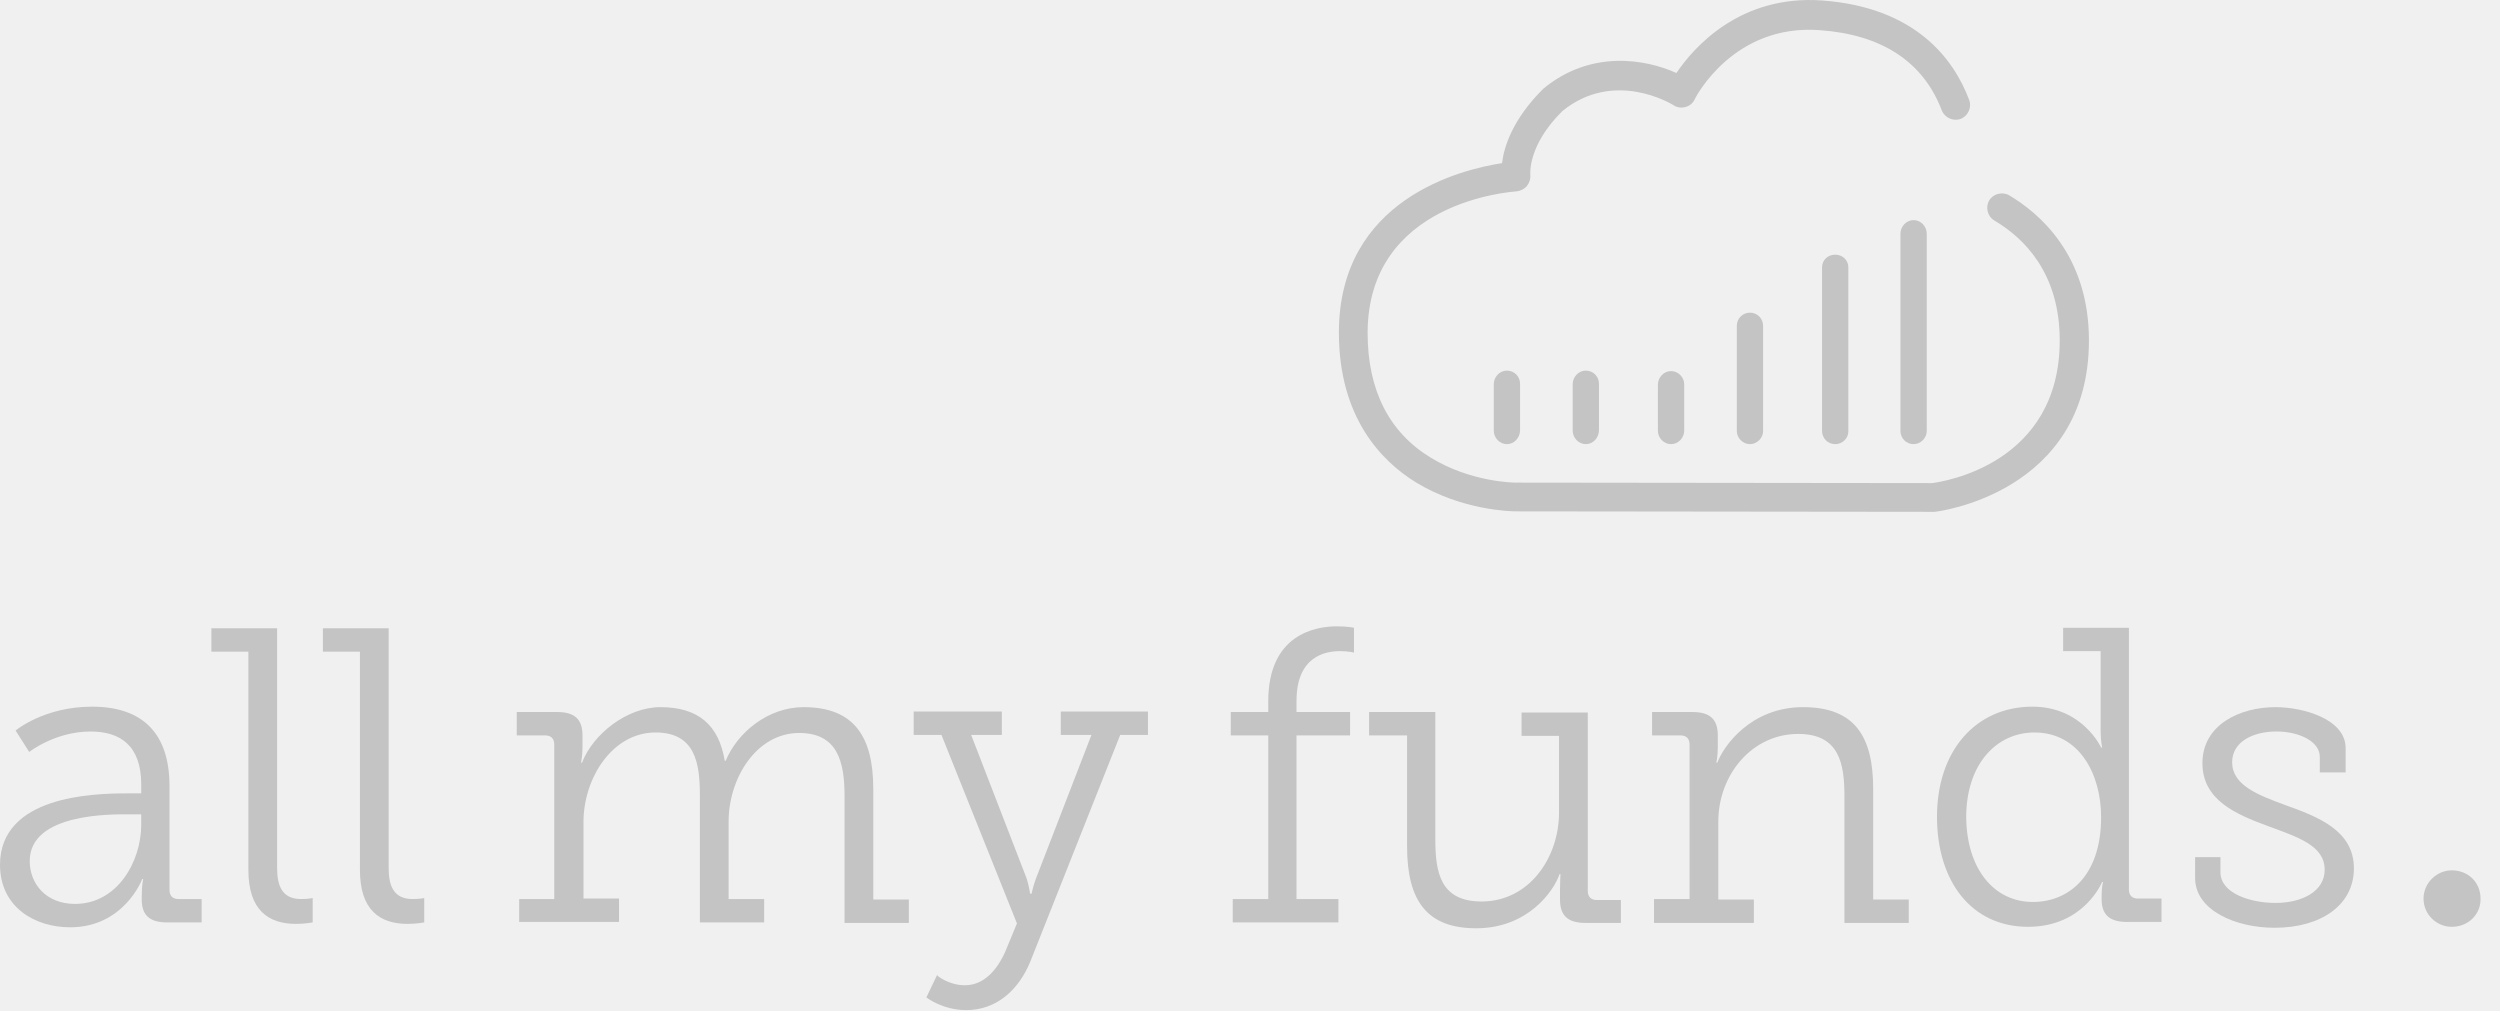
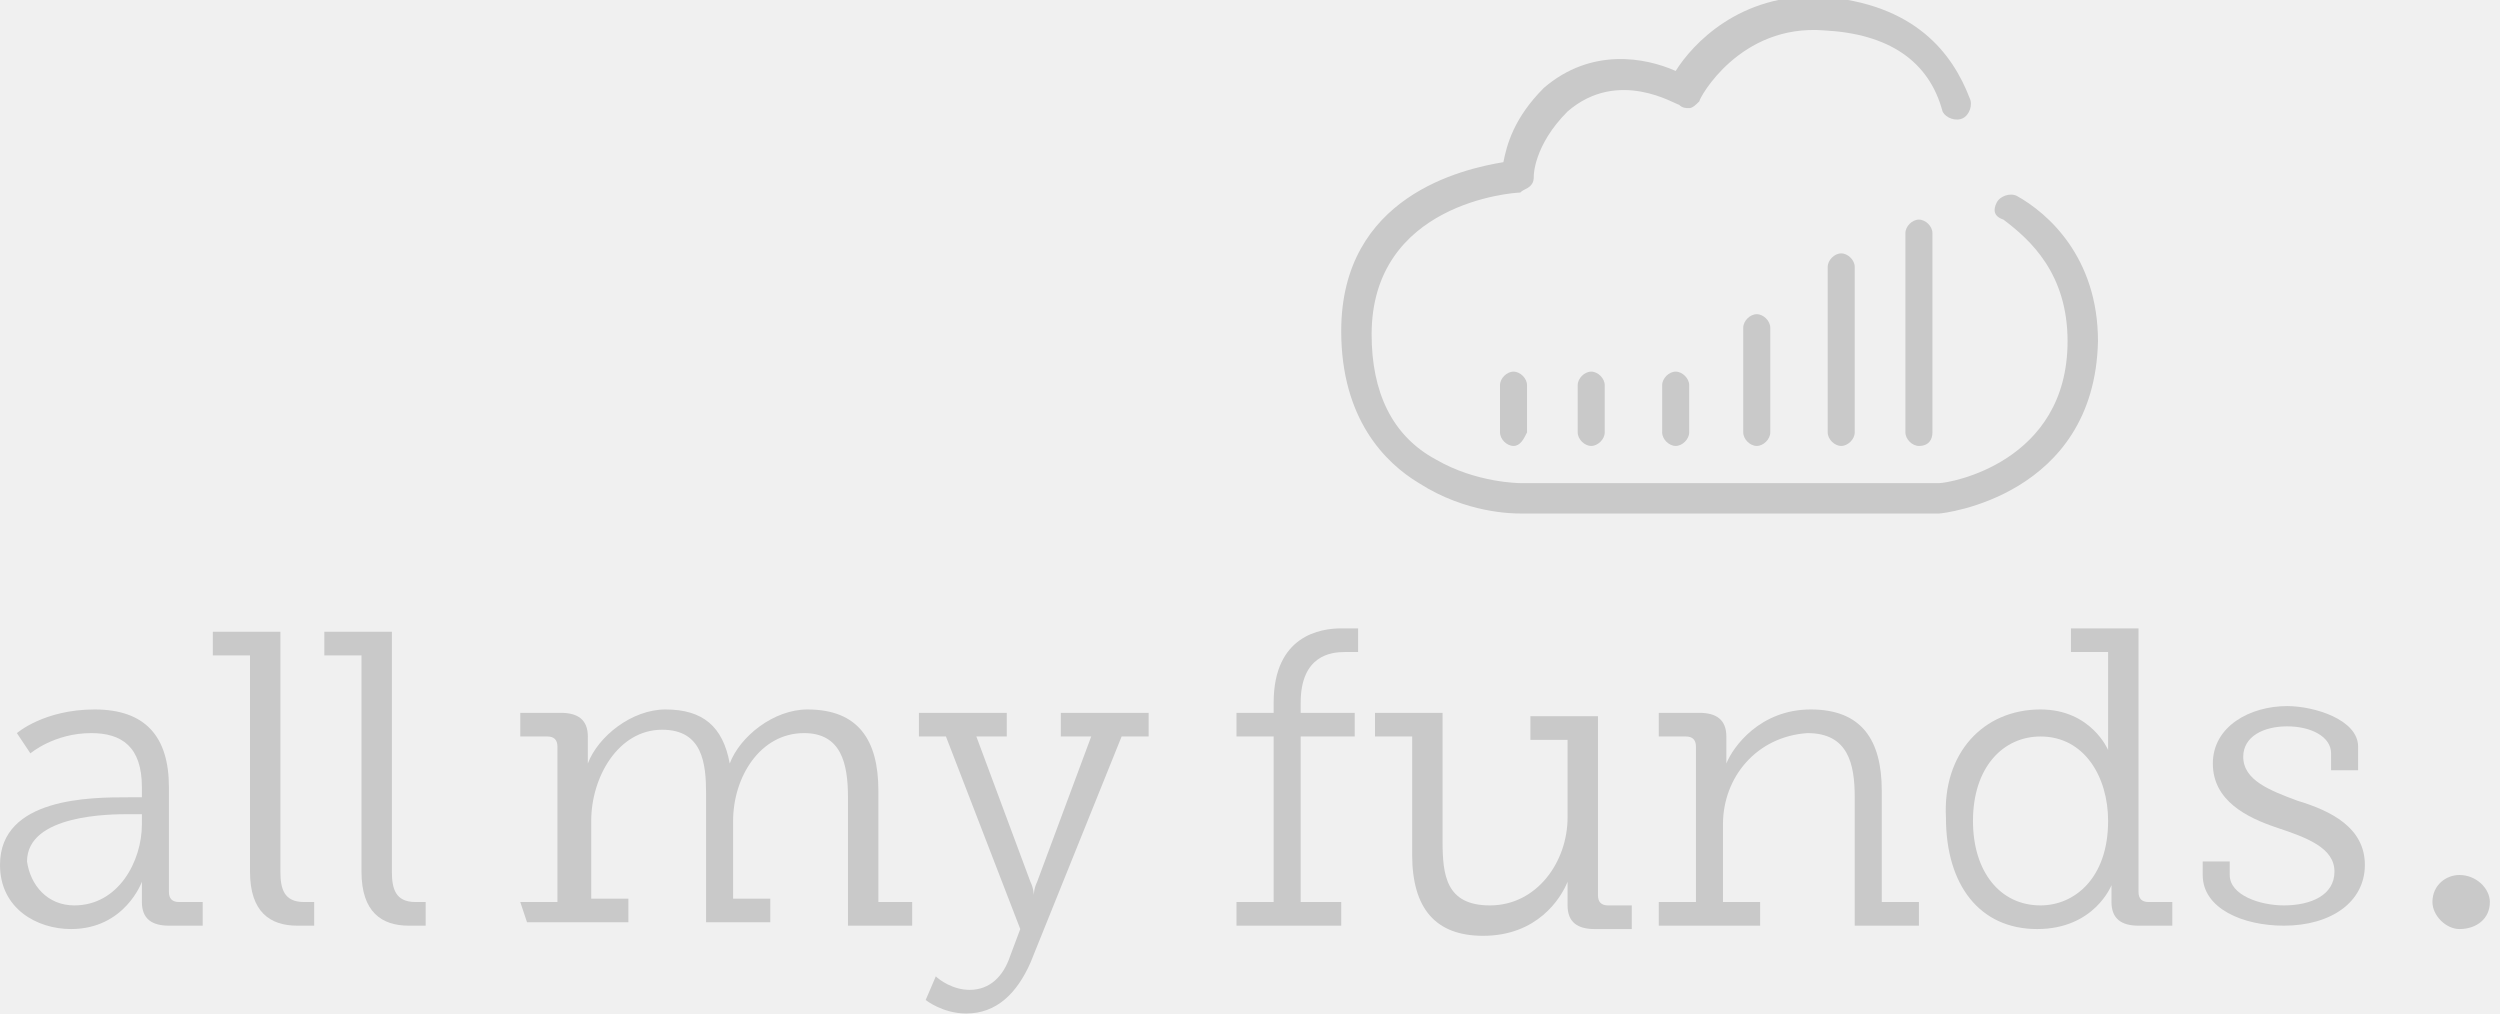
- <svg xmlns="http://www.w3.org/2000/svg" width="99" height="40" viewBox="0 0 99 40" fill="none">
-   <path d="M76.569 20.269L60.04 20.25C59.828 20.25 57.9 20.211 56.087 19.112C54.698 18.263 53.02 16.527 53.02 13.171C53.02 7.887 57.861 6.71 59.481 6.46C59.558 5.804 59.905 4.724 61.082 3.547C61.101 3.528 61.101 3.528 61.12 3.509C62.991 1.966 65.151 2.332 66.386 2.891C67.061 1.889 68.893 -0.214 72.153 0.018C75.837 0.288 77.36 2.313 77.977 3.952C78.093 4.242 77.939 4.589 77.65 4.704C77.36 4.82 77.013 4.666 76.897 4.377C76.164 2.448 74.525 1.368 72.056 1.194C68.662 0.943 67.157 3.817 67.1 3.952C67.022 4.107 66.887 4.203 66.733 4.242C66.579 4.28 66.405 4.261 66.27 4.164C66.174 4.107 63.917 2.737 61.873 4.396C60.503 5.746 60.6 6.865 60.6 6.922C60.619 7.077 60.561 7.25 60.465 7.366C60.368 7.482 60.214 7.559 60.06 7.578C59.828 7.597 54.158 7.983 54.158 13.191C54.158 15.447 55.007 17.125 56.665 18.128C58.247 19.093 59.944 19.112 60.021 19.112L76.512 19.131C76.955 19.073 81.565 18.379 81.565 13.48C81.565 10.818 80.157 9.43 78.98 8.735C78.71 8.581 78.614 8.215 78.768 7.945C78.922 7.675 79.289 7.578 79.559 7.732C80.735 8.427 82.722 10.085 82.722 13.48C82.722 19.555 76.666 20.269 76.608 20.269C76.608 20.269 76.589 20.269 76.569 20.269Z" fill="#C4C4C4" />
-   <path d="M59.674 17.588C59.385 17.588 59.153 17.338 59.153 17.048V15.216C59.153 14.927 59.385 14.676 59.674 14.676C59.963 14.676 60.195 14.907 60.195 15.197V17.029C60.195 17.338 59.963 17.588 59.674 17.588Z" fill="#C4C4C4" />
-   <path d="M62.799 17.588C62.509 17.588 62.278 17.338 62.278 17.048V15.216C62.278 14.927 62.509 14.676 62.799 14.676C63.088 14.676 63.319 14.907 63.319 15.197V17.029C63.319 17.338 63.088 17.588 62.799 17.588Z" fill="#C4C4C4" />
-   <path d="M66.174 17.588C65.885 17.588 65.653 17.337 65.653 17.067V15.235C65.653 14.946 65.885 14.695 66.174 14.695C66.463 14.695 66.695 14.946 66.695 15.216V17.048C66.695 17.337 66.463 17.588 66.174 17.588Z" fill="#C4C4C4" />
-   <path d="M69.298 17.588C69.009 17.588 68.778 17.338 68.778 17.068V12.902C68.778 12.612 69.009 12.381 69.298 12.381C69.588 12.381 69.819 12.612 69.819 12.902V17.068C69.819 17.357 69.568 17.588 69.298 17.588Z" fill="#C4C4C4" />
-   <path d="M72.674 17.588C72.384 17.588 72.153 17.357 72.153 17.067V10.587C72.153 10.298 72.384 10.085 72.674 10.085C72.963 10.085 73.194 10.298 73.194 10.587V17.087C73.194 17.357 72.963 17.588 72.674 17.588Z" fill="#C4C4C4" />
-   <path d="M75.779 17.588C75.489 17.588 75.258 17.357 75.258 17.068V9.256C75.258 8.967 75.489 8.716 75.779 8.716C76.068 8.716 76.299 8.967 76.299 9.256V17.068C76.299 17.338 76.068 17.588 75.779 17.588Z" fill="#C4C4C4" />
-   <path d="M5.053 31.417H5.593V31.07C5.593 29.508 4.745 28.968 3.587 28.968C2.179 28.968 1.157 29.778 1.157 29.778L0.617 28.929C0.617 28.929 1.736 27.984 3.645 27.984C5.67 27.984 6.712 29.064 6.712 31.128V35.236C6.712 35.487 6.847 35.603 7.078 35.603H7.985V36.528H6.615C5.902 36.528 5.613 36.22 5.613 35.622V35.468C5.613 35.063 5.67 34.812 5.67 34.812H5.632C5.632 34.812 4.918 36.721 2.777 36.721C1.408 36.721 0 35.95 0 34.233C0.019 31.533 3.626 31.417 5.053 31.417ZM2.97 35.795C4.648 35.795 5.593 34.117 5.593 32.652V32.247H5.111C4.436 32.247 1.177 32.189 1.177 34.098C1.177 34.986 1.813 35.795 2.97 35.795Z" fill="#C4C4C4" />
-   <path d="M9.856 25.805H8.371V24.879H10.974V34.368C10.974 35.043 11.148 35.602 11.919 35.602C12.209 35.602 12.382 35.564 12.382 35.564V36.528C12.382 36.528 12.074 36.586 11.726 36.586C10.627 36.586 9.836 36.046 9.836 34.445V25.805H9.856Z" fill="#C4C4C4" />
-   <path d="M14.272 25.805H12.787V24.879H15.391V34.368C15.391 35.043 15.565 35.602 16.336 35.602C16.625 35.602 16.799 35.564 16.799 35.564V36.528C16.799 36.528 16.49 36.586 16.143 36.586C15.044 36.586 14.253 36.046 14.253 34.445V25.805H14.272Z" fill="#C4C4C4" />
-   <path d="M20.541 35.602H21.949V29.489C21.949 29.238 21.814 29.122 21.582 29.122H20.463V28.196H22.064C22.759 28.196 23.067 28.486 23.067 29.122V29.604C23.067 29.932 23.009 30.202 23.009 30.202H23.048C23.472 29.084 24.822 28.003 26.153 28.003C27.657 28.003 28.468 28.717 28.699 30.125H28.738C29.201 29.006 30.416 28.003 31.823 28.003C33.829 28.003 34.582 29.18 34.582 31.244V35.622H35.99V36.548H33.444V31.514C33.444 30.144 33.154 29.026 31.65 29.026C29.953 29.026 28.853 30.819 28.853 32.536V35.602H30.261V36.528H27.715V31.494C27.715 30.241 27.542 29.006 25.96 29.006C24.244 29.006 23.106 30.819 23.106 32.555V35.583H24.514V36.509H20.56V35.602H20.541Z" fill="#C4C4C4" />
-   <path d="M38.208 39.016C38.96 39.016 39.48 38.419 39.808 37.686L40.271 36.567L37.282 29.103H36.182V28.177H39.673V29.103H38.458L40.657 34.792C40.753 35.101 40.792 35.39 40.792 35.39H40.85C40.85 35.39 40.908 35.101 41.023 34.792L43.222 29.103H42.007V28.177H45.459V29.103H44.36L40.811 38.052C40.329 39.248 39.423 40 38.265 40C37.32 40 36.684 39.498 36.684 39.498L37.108 38.611C37.089 38.631 37.571 39.016 38.208 39.016Z" fill="#C4C4C4" />
-   <path d="M48.816 35.602H50.223V29.122H48.738V28.196H50.223V27.772C50.223 25.13 52.075 24.802 52.943 24.802C53.367 24.802 53.618 24.86 53.618 24.86V25.843C53.618 25.843 53.406 25.785 53.059 25.785C52.499 25.785 51.342 25.978 51.342 27.753V28.196H53.464V29.122H51.342V35.602H53.001V36.528H48.816V35.602Z" fill="#C4C4C4" />
-   <path d="M55.72 29.122H54.216V28.196H56.839V33.23C56.839 34.542 57.032 35.699 58.671 35.699C60.542 35.699 61.738 33.982 61.738 32.169V29.141H60.253V28.215H62.876V35.275C62.876 35.525 63.011 35.641 63.242 35.641H64.187V36.547H62.779C62.085 36.547 61.776 36.258 61.776 35.622V35.217C61.776 34.889 61.796 34.619 61.796 34.619H61.757C61.545 35.255 60.523 36.76 58.459 36.76C56.53 36.76 55.72 35.699 55.72 33.519V29.122Z" fill="#C4C4C4" />
-   <path d="M65.499 35.602H66.907V29.489C66.907 29.238 66.772 29.122 66.54 29.122H65.422V28.196H67.022C67.717 28.196 68.025 28.486 68.025 29.122V29.604C68.025 29.932 67.968 30.202 67.968 30.202H68.006C68.238 29.566 69.318 28.003 71.401 28.003C73.464 28.003 74.178 29.18 74.178 31.244V35.622H75.586V36.548H73.04V31.533C73.04 30.221 72.828 29.064 71.208 29.064C69.376 29.064 68.045 30.684 68.045 32.536V35.622H69.453V36.548H65.499V35.602Z" fill="#C4C4C4" />
-   <path d="M80.485 27.984C82.472 27.984 83.204 29.604 83.204 29.604H83.243C83.243 29.604 83.185 29.315 83.185 28.948V25.785H81.7V24.86H84.304V35.217C84.304 35.468 84.439 35.583 84.67 35.583H85.596V36.509H84.227C83.513 36.509 83.224 36.2 83.224 35.603V35.448C83.224 35.12 83.281 34.928 83.281 34.928H83.243C83.243 34.928 82.529 36.702 80.311 36.702C78.074 36.702 76.705 34.908 76.705 32.343C76.705 29.72 78.248 27.984 80.485 27.984ZM80.504 35.718C81.893 35.718 83.204 34.715 83.204 32.362C83.204 30.646 82.336 29.006 80.562 29.006C79.077 29.006 77.862 30.241 77.862 32.362C77.881 34.407 78.961 35.718 80.504 35.718Z" fill="#C4C4C4" />
-   <path d="M86.908 33.943H87.93V34.541C87.93 35.39 89.145 35.756 90.109 35.756C91.17 35.756 92.057 35.294 92.057 34.445C92.057 33.48 90.996 33.153 89.801 32.709C88.547 32.246 87.216 31.687 87.216 30.221C87.216 28.697 88.701 28.003 90.109 28.003C91.228 28.003 92.887 28.485 92.887 29.623V30.587H91.864V29.97C91.864 29.353 91.035 28.967 90.148 28.967C89.222 28.967 88.393 29.372 88.393 30.182C88.393 31.089 89.396 31.475 90.495 31.88C91.787 32.343 93.215 32.883 93.215 34.387C93.215 35.834 91.922 36.74 90.071 36.74C88.528 36.74 86.927 36.046 86.927 34.773V33.943H86.908Z" fill="#C4C4C4" />
-   <path d="M97.091 36.702C96.493 36.702 95.972 36.22 95.972 35.583C95.972 34.966 96.493 34.465 97.091 34.465C97.747 34.465 98.229 34.947 98.229 35.583C98.248 36.2 97.747 36.702 97.091 36.702Z" fill="#C4C4C4" />
+ <svg xmlns="http://www.w3.org/2000/svg" width="74" height="30" viewBox="0 0 74 30" fill="none">
+   <g clip-path="url(#clip0)">
+     <path d="M57.4 15.2H45C44.8 15.2 43.4 15.2 42 14.3C41 13.7 39.7 12.4 39.7 9.8C39.7 5.8 43.3 5 44.5 4.8C44.6 4.3 44.8 3.5 45.7 2.6C47.1 1.4 48.7 1.7 49.6 2.1C50.1 1.3 51.5 -0.2 53.9 -0.1C56.7 0.1 57.8 1.6 58.3 2.9C58.4 3.1 58.3 3.4 58.1 3.5C57.9 3.6 57.6 3.5 57.5 3.3C57.1 1.8 55.9 1 54 0.9C51.5 0.7 50.3 2.9 50.3 3C50.2 3.1 50.1 3.2 50 3.2C49.9 3.2 49.8 3.2 49.7 3.1C49.6 3.1 47.9 2 46.4 3.3C45.4 4.3 45.4 5.2 45.4 5.2C45.4 5.3 45.4 5.4 45.3 5.5C45.2 5.6 45.1 5.6 45 5.7C44.8 5.7 40.6 6 40.6 9.9C40.6 11.6 41.2 12.9 42.5 13.6C43.7 14.3 45 14.3 45 14.3H57.4C57.7 14.3 61.2 13.7 61.2 10.1C61.2 8.1 60.1 7.1 59.3 6.5C59 6.4 59 6.2 59.1 6C59.2 5.8 59.5 5.7 59.7 5.8C60.6 6.3 62.1 7.6 62.1 10.1C62 14.7 57.5 15.2 57.4 15.2C57.4 15.2 57.5 15.2 57.4 15.2Z" fill="#c9c9c9" />
+     <path d="M44.8 13.2C44.6 13.2 44.4 13 44.4 12.8V11.4C44.4 11.2 44.6 11 44.8 11C45 11 45.2 11.2 45.2 11.4V12.8C45.1 13 45 13.2 44.8 13.2Z" fill="#c9c9c9" />
+     <path d="M47.1 13.2C46.9 13.2 46.7 13 46.7 12.8V11.4C46.7 11.2 46.9 11 47.1 11C47.3 11 47.5 11.2 47.5 11.4V12.8C47.5 13 47.3 13.2 47.1 13.2Z" fill="#c9c9c9" />
+     <path d="M49.6 13.2C49.4 13.2 49.2 13 49.2 12.8V11.4C49.2 11.2 49.4 11 49.6 11C49.8 11 50 11.2 50 11.4V12.8C50 13 49.8 13.2 49.6 13.2Z" fill="#c9c9c9" />
+     <path d="M52 13.2C51.8 13.2 51.6 13 51.6 12.8V9.7C51.6 9.5 51.8 9.3 52 9.3C52.2 9.3 52.4 9.5 52.4 9.7V12.8C52.4 13 52.2 13.2 52 13.2Z" fill="#c9c9c9" />
+     <path d="M54.5 13.2C54.3 13.2 54.1 13 54.1 12.8V7.9C54.1 7.7 54.3 7.5 54.5 7.5C54.7 7.5 54.9 7.7 54.9 7.9V12.8C54.9 13 54.7 13.2 54.5 13.2Z" fill="#c9c9c9" />
+     <path d="M56.8 13.2C56.6 13.2 56.4 13 56.4 12.8V6.9C56.4 6.7 56.6 6.5 56.8 6.5C57 6.5 57.2 6.7 57.2 6.9V12.8C57.2 13 57.1 13.2 56.8 13.2Z" fill="#c9c9c9" />
+     <path d="M3.8 23.6H4.2V23.3C4.2 22.1 3.6 21.7 2.7 21.7C1.6 21.7 0.9 22.3 0.9 22.3L0.5 21.7C0.5 21.7 1.3 21 2.8 21C4.3 21 5 21.8 5 23.3V26.4C5 26.6 5.1 26.7 5.3 26.7H6V27.4H5C4.5 27.4 4.2 27.2 4.2 26.7V26.6C4.2 26.3 4.2 26.1 4.2 26.1C4.2 26.1 3.7 27.5 2.1 27.5C1.1 27.5 0 26.9 0 25.6C0 23.6 2.7 23.6 3.8 23.6ZM2.2 26.8C3.5 26.8 4.2 25.5 4.2 24.4V24.1H3.8C3.3 24.1 0.8 24.1 0.8 25.5C0.9 26.2 1.4 26.8 2.2 26.8Z" fill="#c9c9c9" />
+     <path d="M7.4 19.4H6.3V18.7H8.3V25.8C8.3 26.3 8.4 26.7 9 26.7C9.2 26.7 9.3 26.7 9.3 26.7V27.4C9.3 27.4 9.1 27.4 8.8 27.4C8 27.4 7.4 27 7.4 25.8V19.4Z" fill="#c9c9c9" />
+     <path d="M10.7 19.4H9.6V18.7H11.6V25.8C11.6 26.3 11.7 26.7 12.3 26.7C12.5 26.7 12.6 26.7 12.6 26.7V27.4C12.6 27.4 12.4 27.4 12.1 27.4C11.3 27.4 10.7 27 10.7 25.8V19.4Z" fill="#c9c9c9" />
+     <path d="M15.4 26.7H16.5V22.1C16.5 21.9 16.4 21.8 16.2 21.8H15.4V21.1H16.6C17.1 21.1 17.4 21.3 17.4 21.8V22.2C17.4 22.4 17.4 22.6 17.4 22.6C17.7 21.8 18.7 21 19.7 21C20.8 21 21.4 21.5 21.6 22.6C21.9 21.8 22.9 21 23.9 21C25.4 21 26 21.9 26 23.4V26.7H27V27.4H25.1V23.6C25.1 22.6 24.9 21.7 23.8 21.7C22.5 21.7 21.7 23 21.7 24.3V26.6H22.8V27.3H20.9V23.5C20.9 22.6 20.8 21.6 19.6 21.6C18.3 21.6 17.5 23 17.5 24.3V26.6H18.6V27.3H15.6L15.4 26.7Z" fill="#c9c9c9" />
+     <path d="M28.7 29.3C29.3 29.3 29.7 28.9 29.9 28.3L30.2 27.5L28 21.8H27.2V21.1H29.8V21.8H28.9L30.5 26.1C30.6 26.3 30.6 26.5 30.6 26.5C30.6 26.5 30.6 26.3 30.7 26.1L32.3 21.8H31.4V21.1H34V21.8H33.2L30.5 28.5C30.1 29.4 29.5 30 28.6 30C27.9 30 27.4 29.6 27.4 29.6L27.7 28.9C27.8 29 28.2 29.3 28.7 29.3Z" fill="#c9c9c9" />
+     <path d="M36.6 26.7H37.7V21.8H36.6V21.1H37.7V20.8C37.7 18.8 39.1 18.6 39.7 18.6C40 18.6 40.2 18.6 40.2 18.6V19.3C40.2 19.3 40 19.3 39.8 19.3C39.4 19.3 38.5 19.4 38.5 20.8V21.1H40.1V21.8H38.5V26.7H39.7V27.4H36.6V26.7V26.7Z" fill="#c9c9c9" />
+     <path d="M41.8 21.8H40.7V21.1H42.7V24.9C42.7 25.9 42.8 26.8 44.1 26.8C45.5 26.8 46.4 25.5 46.4 24.2V21.9H45.3V21.2H47.3V26.5C47.3 26.7 47.4 26.8 47.6 26.8H48.3V27.5H47.2C46.7 27.5 46.4 27.3 46.4 26.8V26.5C46.4 26.3 46.4 26.1 46.4 26.1C46.2 26.6 45.5 27.7 43.9 27.7C42.5 27.7 41.8 26.9 41.8 25.3C41.8 25.3 41.8 21.8 41.8 21.8Z" fill="#c9c9c9" />
+     <path d="M49.1 26.7H50.2V22.1C50.2 21.9 50.1 21.8 49.9 21.8H49.1V21.1H50.3C50.8 21.1 51.1 21.3 51.1 21.8V22.2C51.1 22.4 51.1 22.6 51.1 22.6C51.3 22.1 52.1 21 53.6 21C55.1 21 55.7 21.9 55.7 23.4V26.7H56.8V27.4H54.9V23.6C54.9 22.6 54.7 21.7 53.5 21.7C52 21.8 51 23 51 24.4V26.7H52.1V27.4H49.1V26.7Z" fill="#c9c9c9" />
+     <path d="M60.4 21C61.9 21 62.4 22.2 62.4 22.2C62.4 22.2 62.4 22 62.4 21.7V19.3H61.3V18.6H63.3V26.4C63.3 26.6 63.4 26.7 63.6 26.7H64.3V27.4H63.3C62.8 27.4 62.5 27.2 62.5 26.7V26.6C62.5 26.4 62.5 26.2 62.5 26.2C62.5 26.2 62 27.5 60.3 27.5C58.6 27.5 57.6 26.2 57.6 24.2C57.5 22.3 58.7 21 60.4 21ZM60.4 26.8C61.4 26.8 62.4 26 62.4 24.3C62.4 23 61.7 21.8 60.4 21.8C59.3 21.8 58.4 22.7 58.4 24.3C58.4 25.8 59.2 26.8 60.4 26.8Z" fill="#c9c9c9" />
+     <path d="M65.2 25.5H66V25.9C66 26.5 66.9 26.8 67.6 26.8C68.4 26.8 69.1 26.5 69.1 25.8C69.1 25.1 68.3 24.8 67.4 24.5C66.5 24.2 65.5 23.7 65.5 22.6C65.5 21.5 66.6 20.9 67.7 20.9C68.5 20.9 69.8 21.3 69.8 22.1V22.8H69V22.3C69 21.8 68.4 21.5 67.7 21.5C67 21.5 66.4 21.8 66.4 22.4C66.4 23.1 67.2 23.4 68 23.7C69 24 70 24.5 70 25.6C70 26.7 69 27.4 67.6 27.4C66.4 27.4 65.2 26.9 65.2 25.9V25.5Z" fill="#c9c9c9" />
+     <path d="M72.8 27.5C72.4 27.5 72 27.1 72 26.7C72 26.2 72.4 25.9 72.8 25.9C73.3 25.9 73.7 26.3 73.7 26.7C73.7 27.2 73.3 27.5 72.8 27.5Z" fill="#c9c9c9" />
+   </g>
+   <defs>
+     <clipPath id="clip0">
+       <rect width="74" height="30" fill="white" />
+     </clipPath>
+   </defs>
</svg>
